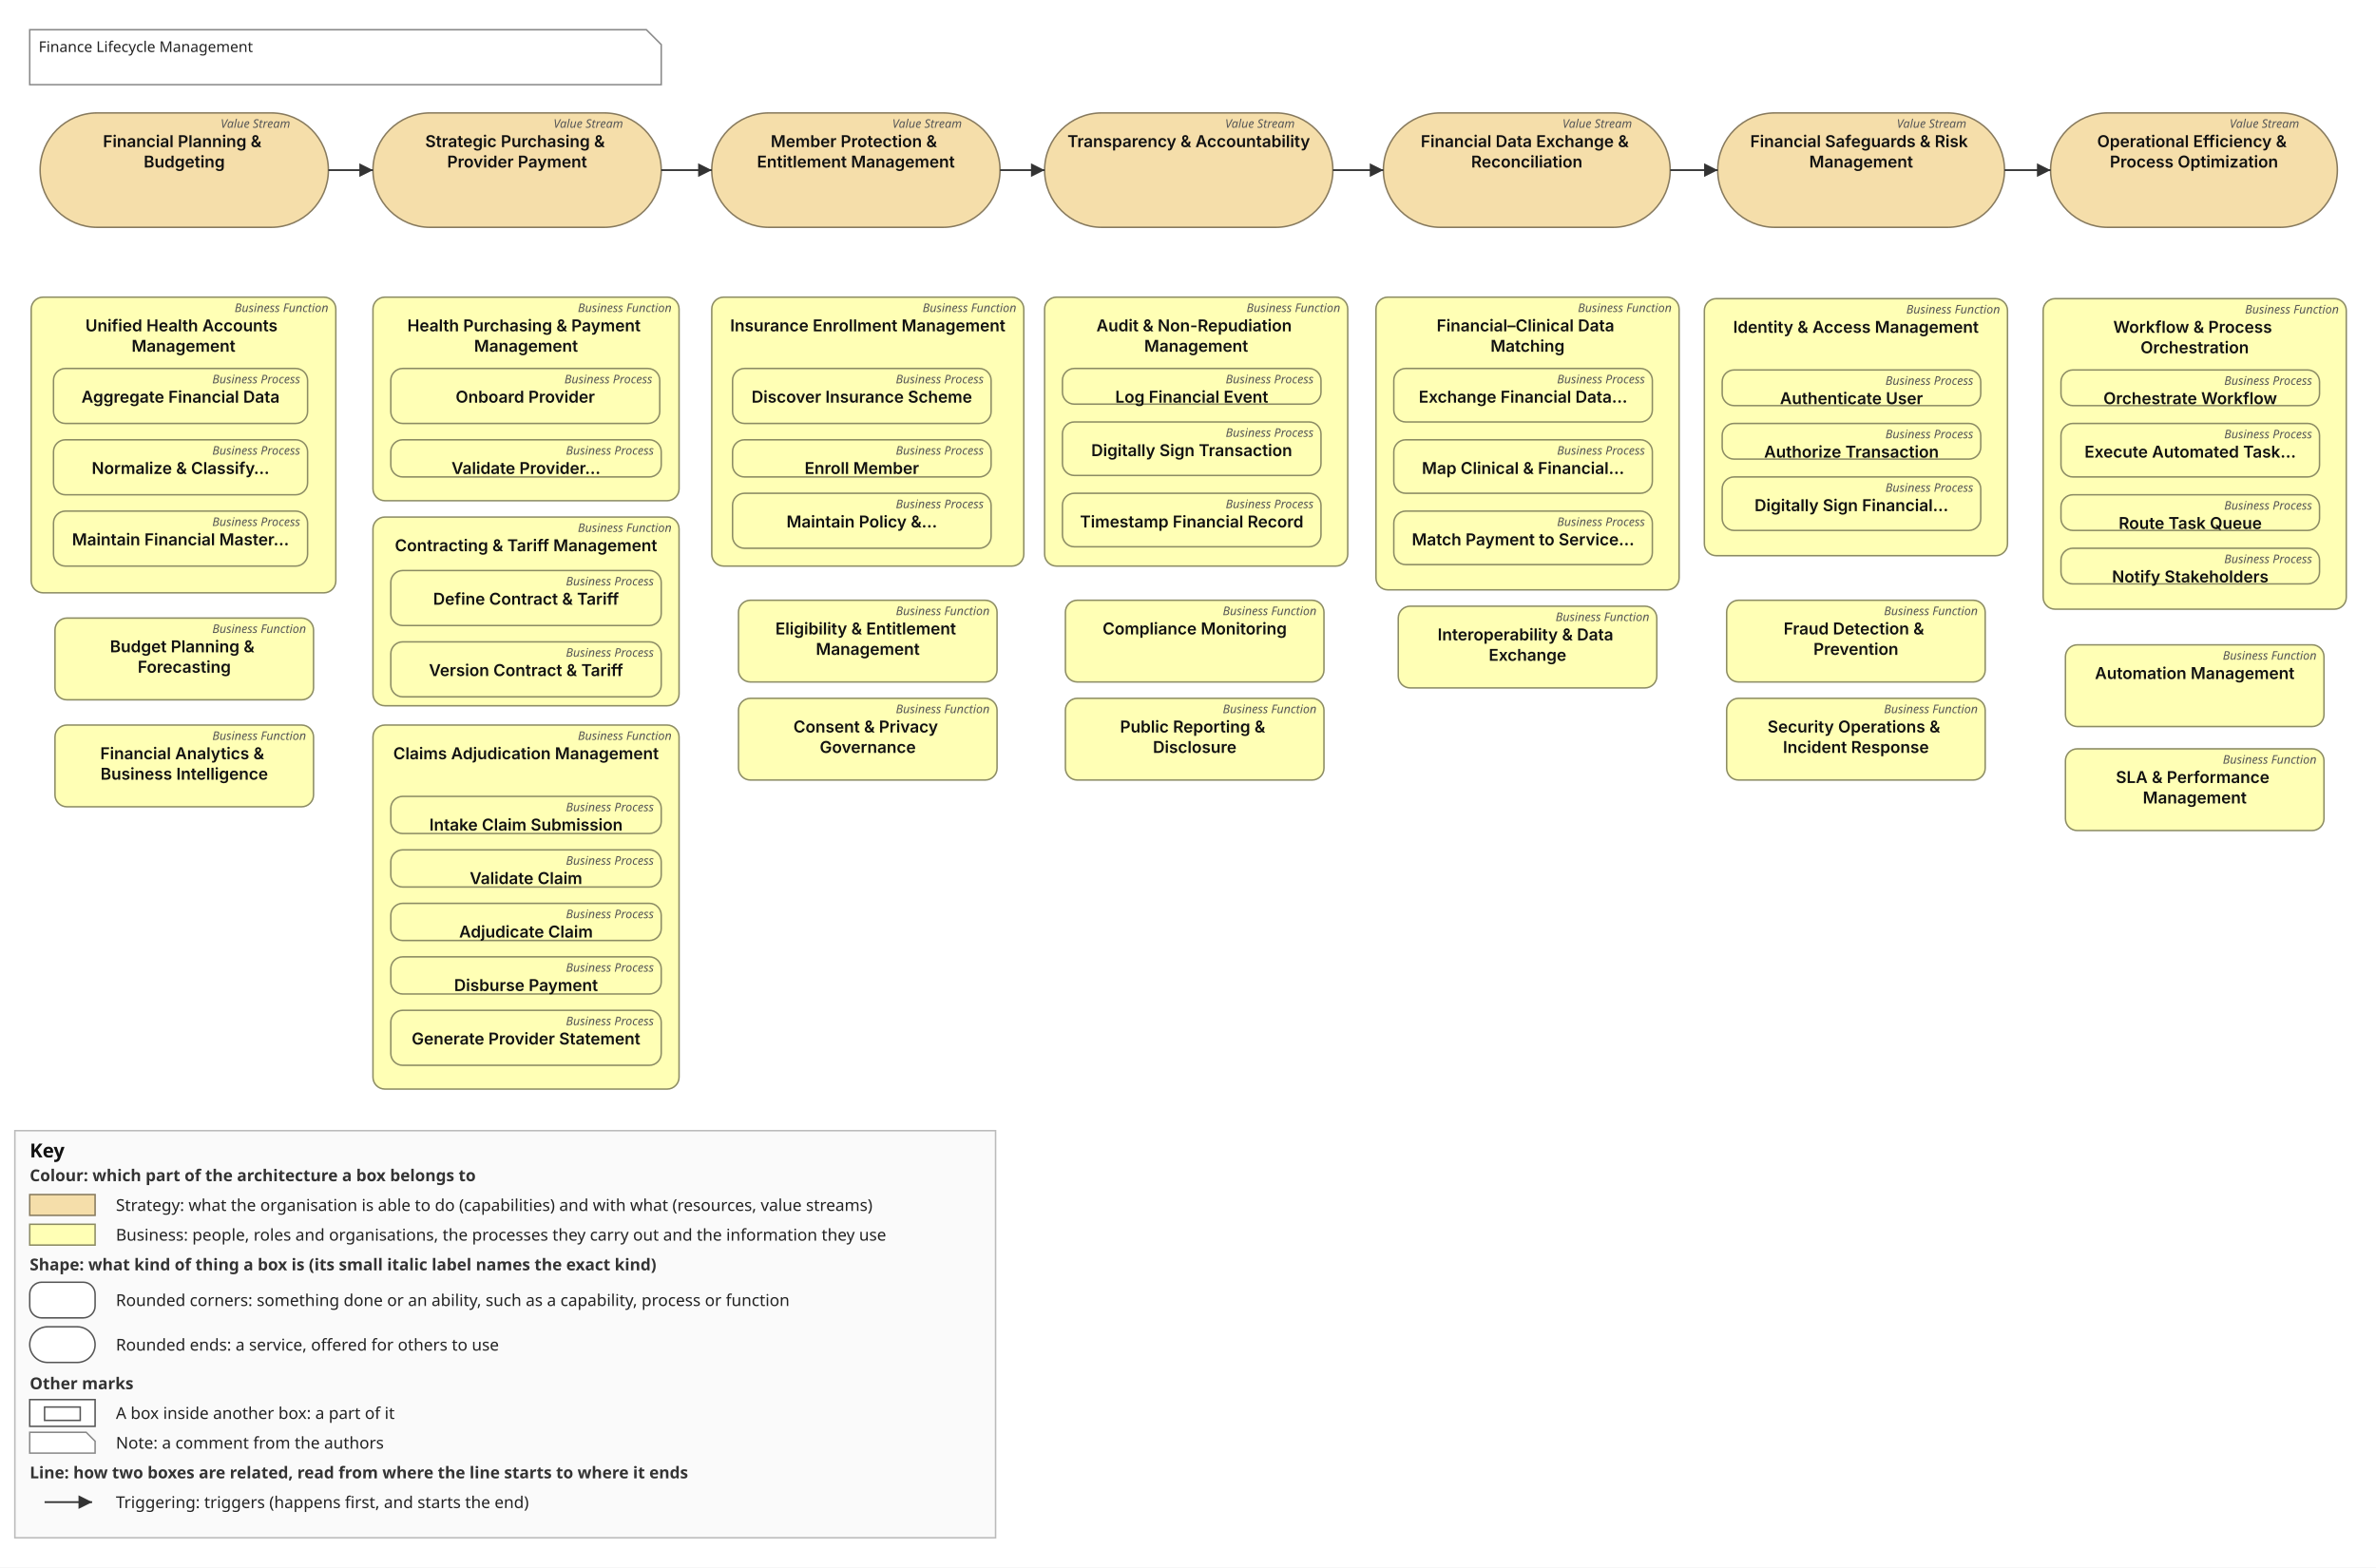
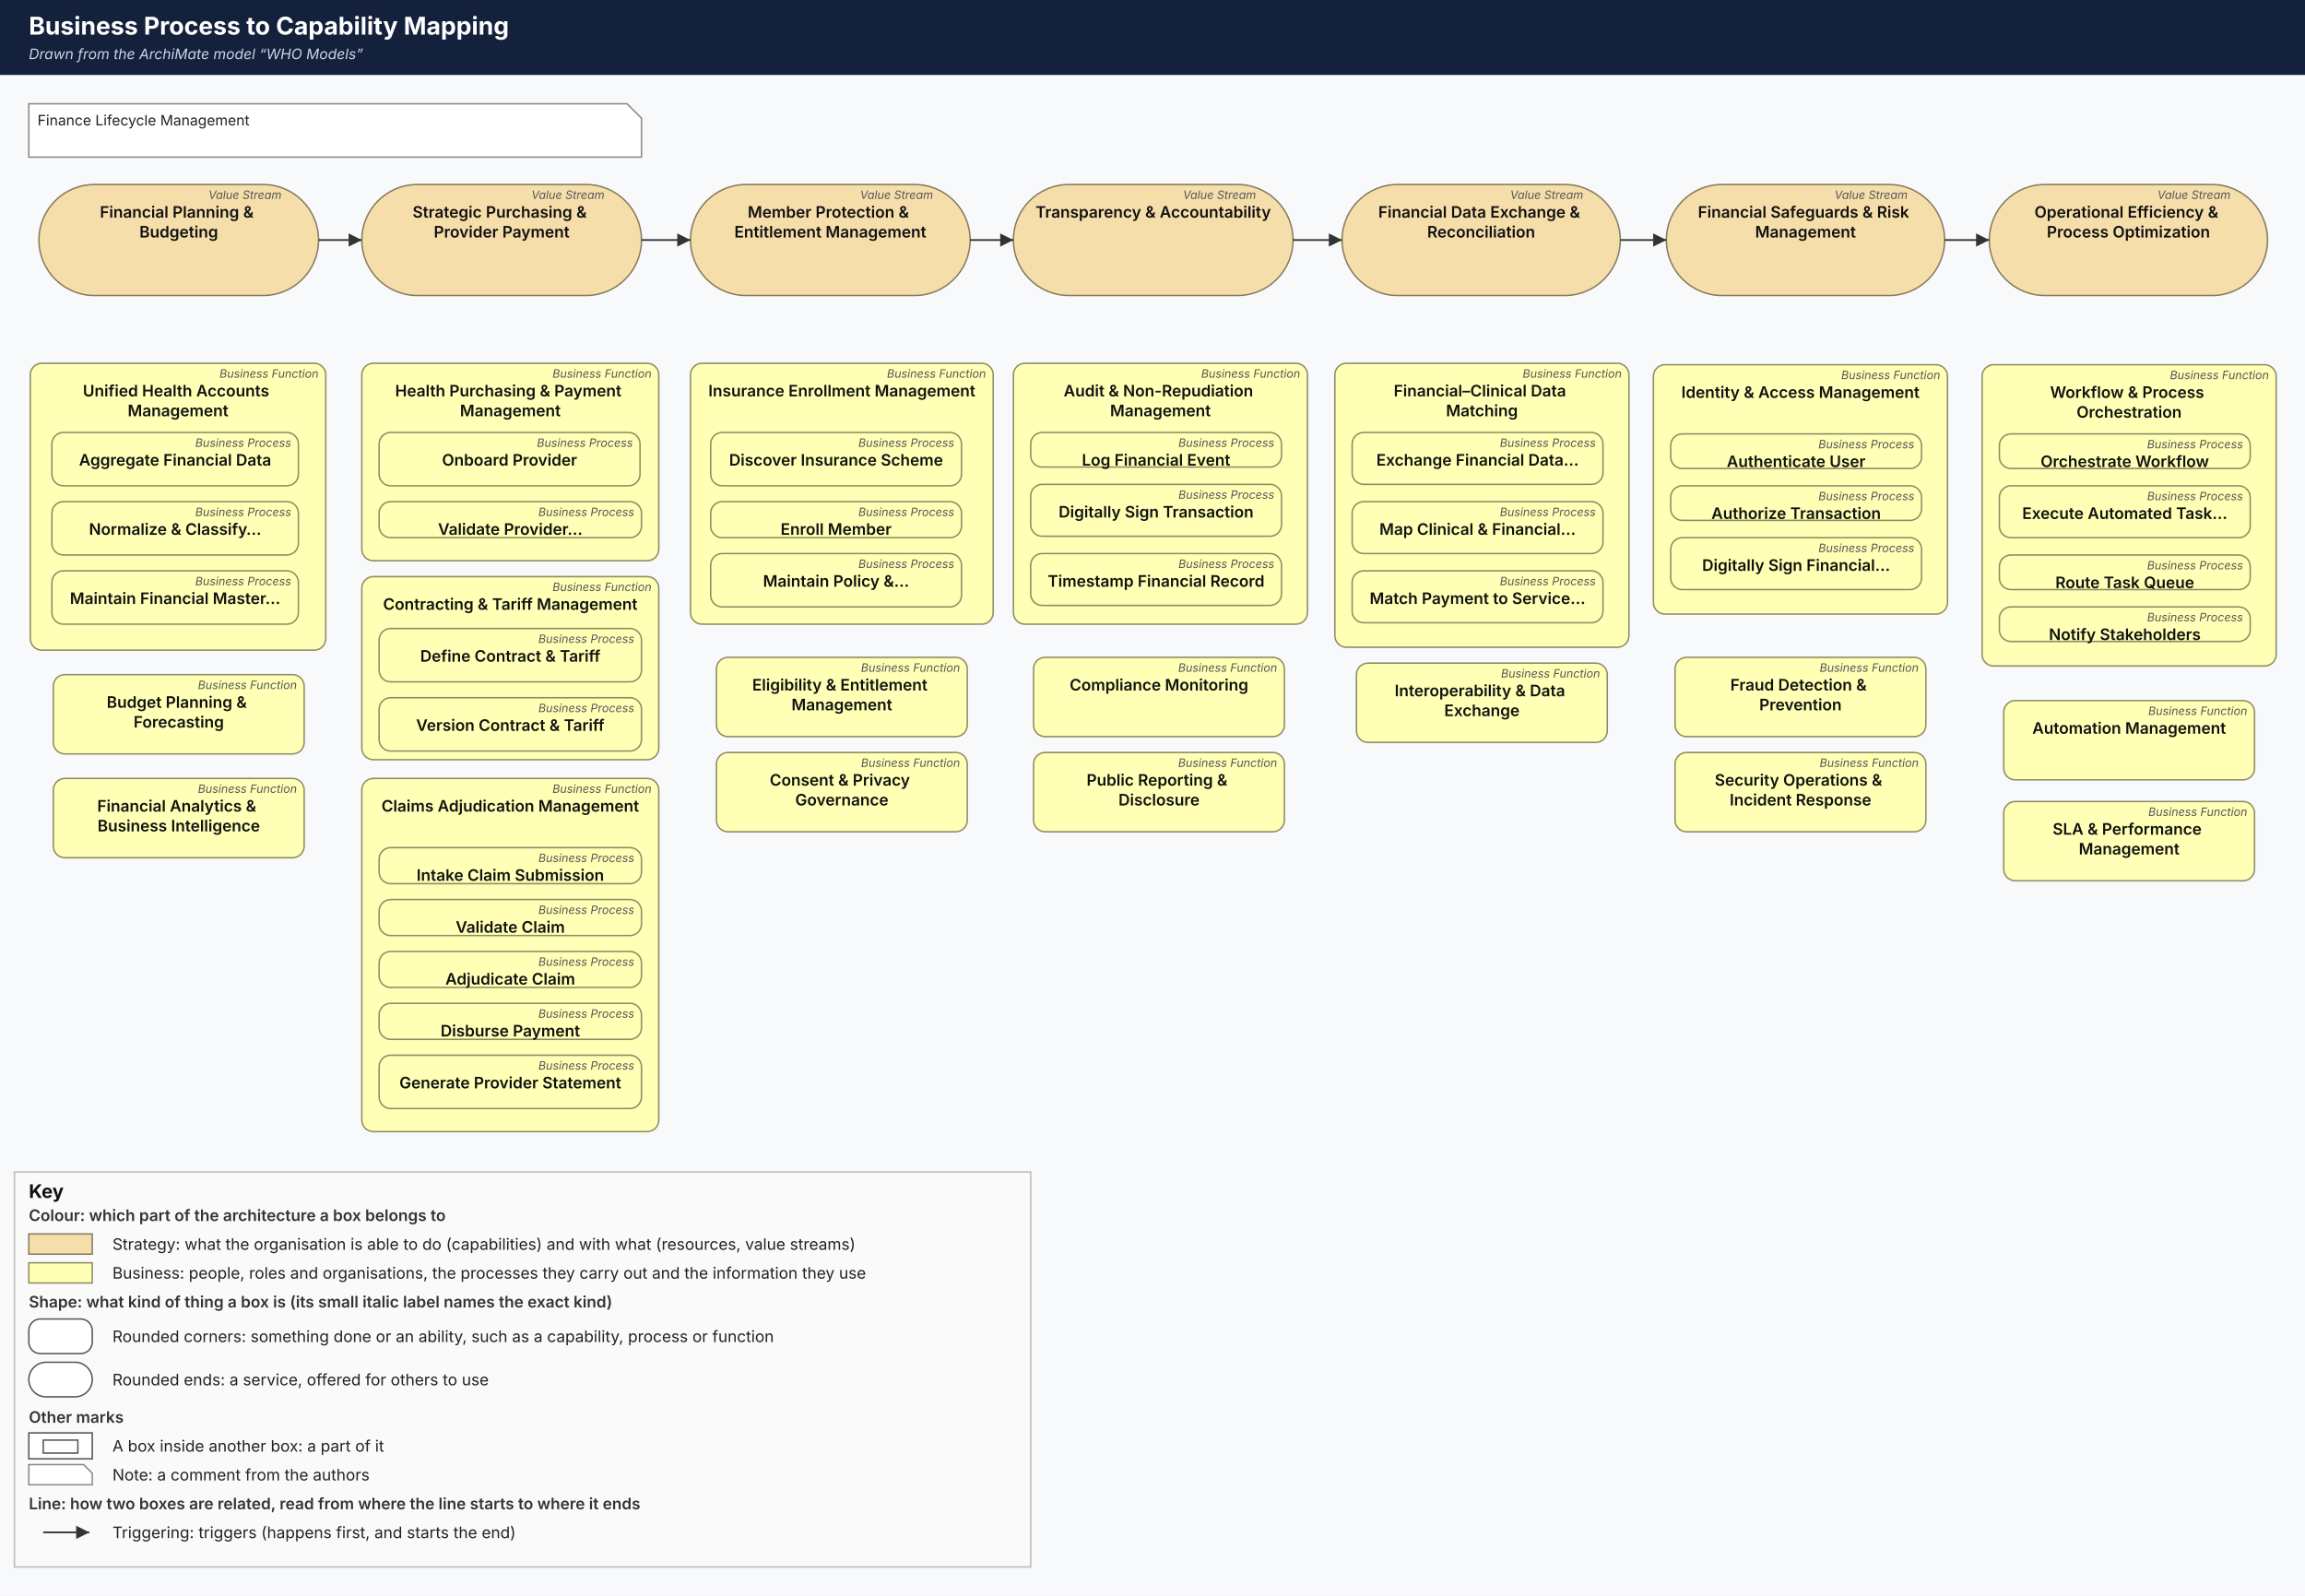
- <svg xmlns="http://www.w3.org/2000/svg" viewBox="61 136 1599 1055" width="1599" height="1055" role="img" aria-labelledby="av-title">
+ <svg xmlns="http://www.w3.org/2000/svg" viewBox="61 84 1599 1107" width="1599" height="1107" role="img" aria-labelledby="av-title">
  <style>
- .av-name{font:600 11px system-ui,-apple-system,"Segoe UI",sans-serif;fill:#111}
- .av-type{font:italic 8px system-ui,sans-serif;fill:#555}
- .av-group{font:600 11px system-ui,sans-serif;fill:#333}
- .av-note{font:10px system-ui,sans-serif;fill:#222}
- .av-key{font:11px system-ui,sans-serif;fill:#222}
- .av-keyh{font:600 11px system-ui,sans-serif;fill:#333}
- .av-keyt{font:700 13px system-ui,sans-serif;fill:#111}
- .av-rel{font:9px system-ui,sans-serif;fill:#333;paint-order:stroke;stroke:#fff;stroke-width:3px}
+ .av-name{font:600 11px Inter, "Segoe UI", system-ui, -apple-system, Helvetica, Arial, sans-serif;fill:#111}
+ .av-type{font:italic 8px Inter, "Segoe UI", system-ui, -apple-system, Helvetica, Arial, sans-serif;fill:#555}
+ .av-group{font:600 11px Inter, "Segoe UI", system-ui, -apple-system, Helvetica, Arial, sans-serif;fill:#333}
+ .av-note{font:10px Inter, "Segoe UI", system-ui, -apple-system, Helvetica, Arial, sans-serif;fill:#222}
+ .av-key{font:11px Inter, "Segoe UI", system-ui, -apple-system, Helvetica, Arial, sans-serif;fill:#222}
+ .av-keyh{font:600 11px Inter, "Segoe UI", system-ui, -apple-system, Helvetica, Arial, sans-serif;fill:#333}
+ .av-keyt{font:700 13px Inter, "Segoe UI", system-ui, -apple-system, Helvetica, Arial, sans-serif;fill:#111}
+ .av-rel{font:9px Inter, "Segoe UI", system-ui, -apple-system, Helvetica, Arial, sans-serif;fill:#333;paint-order:stroke;stroke:#fff;stroke-width:3px}
a:hover rect,a:hover polygon,a:focus rect,a:focus polygon{stroke:#06c;stroke-width:2.5}
</style>
  <defs>
    <marker id="arrow-open" viewBox="0 0 12 12" refX="11" refY="6" markerWidth="11" markerHeight="11" orient="auto-start-reverse" markerUnits="userSpaceOnUse">
      <path d="M1 1 L11 6 L1 11" fill="none" stroke="#333" stroke-width="1.3" />
    </marker>
    <marker id="arrow-filled" viewBox="0 0 12 12" refX="11" refY="6" markerWidth="11" markerHeight="11" orient="auto-start-reverse" markerUnits="userSpaceOnUse">
      <path d="M1 1 L11 6 L1 11 Z" fill="#333" />
    </marker>
    <marker id="arrow-small" viewBox="0 0 10 10" refX="9" refY="5" markerWidth="8" markerHeight="8" orient="auto-start-reverse" markerUnits="userSpaceOnUse">
      <path d="M1 1 L9 5 L1 9" fill="none" stroke="#333" stroke-width="1.2" />
    </marker>
    <marker id="triangle-hollow" viewBox="0 0 14 14" refX="13" refY="7" markerWidth="13" markerHeight="13" orient="auto-start-reverse" markerUnits="userSpaceOnUse">
      <path d="M1 1 L13 7 L1 13 Z" fill="#fff" stroke="#333" stroke-width="1.2" />
    </marker>
    <marker id="diamond-filled" viewBox="0 0 16 10" refX="1" refY="5" markerWidth="16" markerHeight="10" orient="auto-start-reverse" markerUnits="userSpaceOnUse">
      <path d="M1 5 L8 1 L15 5 L8 9 Z" fill="#333" />
    </marker>
    <marker id="diamond-hollow" viewBox="0 0 16 10" refX="1" refY="5" markerWidth="16" markerHeight="10" orient="auto-start-reverse" markerUnits="userSpaceOnUse">
      <path d="M1 5 L8 1 L15 5 L8 9 Z" fill="#fff" stroke="#333" stroke-width="1.2" />
    </marker>
    <marker id="dot" viewBox="0 0 8 8" refX="4" refY="4" markerWidth="7" markerHeight="7" orient="auto" markerUnits="userSpaceOnUse">
      <circle cx="4" cy="4" r="3.2" fill="#333" />
    </marker>
    <pattern id="missing" width="8" height="8" patternUnits="userSpaceOnUse" patternTransform="rotate(45)">
      <rect width="8" height="8" fill="#fff" />
      <line x1="0" y1="0" x2="0" y2="8" stroke="#d33" stroke-width="2" />
    </pattern>
  </defs>
-   <rect x="61" y="136" width="1599" height="1055" fill="#fff" />
+   <rect x="61" y="84" width="1599" height="1107" fill="#f8f9fb" />
+   <rect x="61" y="84" width="1599" height="52" fill="#14213d" />
+   <text x="81" y="108" style="font:700 17px Inter, &quot;Segoe UI&quot;, system-ui, -apple-system, Helvetica, Arial, sans-serif;fill:#fff">Business Process to Capability Mapping</text>
+   <text x="81" y="125" style="font:italic 10px Inter, &quot;Segoe UI&quot;, system-ui, -apple-system, Helvetica, Arial, sans-serif;fill:#c9d6e6">Drawn from the ArchiMate model “WHO Models”</text>
  <a href="../../../en/dpi-h-ra/archimate/0.2.0-draft.1/elements/financial-planning-budgeting/" target="_top">
    <rect x="88" y="212" width="194" height="77" rx="38.5" fill="#f5deaa" stroke="#877a5e" stroke-width="1" />
    <text class="av-type" x="256.333" y="222" text-anchor="end">Value Stream</text>
    <text class="av-name" x="185" y="235" text-anchor="middle">
      <tspan x="185" dy="0">Financial Planning &amp;</tspan>
      <tspan x="185" dy="13.75">Budgeting</tspan>
    </text>
  </a>
  <g class="av-n">
    <polygon points="81,156 496,156 506,166 506,193 81,193" fill="#ffffff" stroke="#888" />
    <text class="av-note" x="87" y="171">
      <tspan x="87" dy="0">Finance Lifecycle Management</tspan>
    </text>
  </g>
  <a href="../../../en/dpi-h-ra/archimate/0.2.0-draft.1/elements/strategic-purchasing-provider-payment/" target="_top">
    <rect x="312" y="212" width="194" height="77" rx="38.5" fill="#f5deaa" stroke="#877a5e" stroke-width="1" />
    <text class="av-type" x="480.333" y="222" text-anchor="end">Value Stream</text>
    <text class="av-name" x="409" y="235" text-anchor="middle">
      <tspan x="409" dy="0">Strategic Purchasing &amp;</tspan>
      <tspan x="409" dy="13.75">Provider Payment</tspan>
    </text>
  </a>
  <a href="../../../en/dpi-h-ra/archimate/0.2.0-draft.1/elements/member-protection-entitlement-management/" target="_top">
    <rect x="540" y="212" width="194" height="77" rx="38.5" fill="#f5deaa" stroke="#877a5e" stroke-width="1" />
    <text class="av-type" x="708.333" y="222" text-anchor="end">Value Stream</text>
    <text class="av-name" x="637" y="235" text-anchor="middle">
      <tspan x="637" dy="0">Member Protection &amp;</tspan>
      <tspan x="637" dy="13.75">Entitlement Management</tspan>
    </text>
  </a>
  <a href="../../../en/dpi-h-ra/archimate/0.2.0-draft.1/elements/transparency-accountability/" target="_top">
    <rect x="764" y="212" width="194" height="77" rx="38.5" fill="#f5deaa" stroke="#877a5e" stroke-width="1" />
    <text class="av-type" x="932.333" y="222" text-anchor="end">Value Stream</text>
    <text class="av-name" x="861" y="235" text-anchor="middle">
      <tspan x="861" dy="0">Transparency &amp; Accountability</tspan>
    </text>
  </a>
  <a href="../../../en/dpi-h-ra/archimate/0.2.0-draft.1/elements/health-purchasing-payment-management/" target="_top">
    <rect x="312" y="336" width="206" height="137" rx="8" fill="#ffffb5" stroke="#8c8c64" stroke-width="1" />
    <text class="av-type" x="513" y="346" text-anchor="end">Business Function</text>
    <text class="av-name" x="415" y="359" text-anchor="middle">
      <tspan x="415" dy="0">Health Purchasing &amp; Payment</tspan>
      <tspan x="415" dy="13.75">Management</tspan>
    </text>
  </a>
  <a href="../../../en/dpi-h-ra/archimate/0.2.0-draft.1/elements/onboard-provider/" target="_top">
    <rect x="324" y="384" width="181" height="37" rx="8" fill="#ffffb5" stroke="#8c8c64" stroke-width="1" />
    <text class="av-type" x="500" y="394" text-anchor="end">Business Process</text>
    <text class="av-name" x="414.5" y="407" text-anchor="middle">
      <tspan x="414.5" dy="0">Onboard Provider</tspan>
    </text>
  </a>
  <a href="../../../en/dpi-h-ra/archimate/0.2.0-draft.1/elements/validate-provider-credentials/" target="_top">
    <rect x="324" y="432" width="182" height="25" rx="8" fill="#ffffb5" stroke="#8c8c64" stroke-width="1" />
    <text class="av-type" x="501" y="442" text-anchor="end">Business Process</text>
    <text class="av-name" x="415" y="455" text-anchor="middle">
      <tspan x="415" dy="0">Validate Provider…</tspan>
    </text>
  </a>
  <a href="../../../en/dpi-h-ra/archimate/0.2.0-draft.1/elements/contracting-tariff-management/" target="_top">
    <rect x="312" y="484" width="206" height="127" rx="8" fill="#ffffb5" stroke="#8c8c64" stroke-width="1" />
    <text class="av-type" x="513" y="494" text-anchor="end">Business Function</text>
    <text class="av-name" x="415" y="507" text-anchor="middle">
      <tspan x="415" dy="0">Contracting &amp; Tariff Management</tspan>
    </text>
  </a>
  <a href="../../../en/dpi-h-ra/archimate/0.2.0-draft.1/elements/define-contract-tariff/" target="_top">
    <rect x="324" y="520" width="182" height="37" rx="8" fill="#ffffb5" stroke="#8c8c64" stroke-width="1" />
    <text class="av-type" x="501" y="530" text-anchor="end">Business Process</text>
    <text class="av-name" x="415" y="543" text-anchor="middle">
      <tspan x="415" dy="0">Define Contract &amp; Tariff</tspan>
    </text>
  </a>
  <a href="../../../en/dpi-h-ra/archimate/0.2.0-draft.1/elements/version-contract-tariff/" target="_top">
    <rect x="324" y="568" width="182" height="37" rx="8" fill="#ffffb5" stroke="#8c8c64" stroke-width="1" />
    <text class="av-type" x="501" y="578" text-anchor="end">Business Process</text>
    <text class="av-name" x="415" y="591" text-anchor="middle">
      <tspan x="415" dy="0">Version Contract &amp; Tariff</tspan>
    </text>
  </a>
  <a href="../../../en/dpi-h-ra/archimate/0.2.0-draft.1/elements/eligibility-entitlement-management/" target="_top">
    <rect x="558" y="540" width="174" height="55" rx="8" fill="#ffffb5" stroke="#8c8c64" stroke-width="1" />
    <text class="av-type" x="727" y="550" text-anchor="end">Business Function</text>
    <text class="av-name" x="645" y="563" text-anchor="middle">
      <tspan x="645" dy="0">Eligibility &amp; Entitlement</tspan>
      <tspan x="645" dy="13.75">Management</tspan>
    </text>
  </a>
  <a href="../../../en/dpi-h-ra/archimate/0.2.0-draft.1/elements/consent-privacy-governance/" target="_top">
    <rect x="558" y="606" width="174" height="55" rx="8" fill="#ffffb5" stroke="#8c8c64" stroke-width="1" />
    <text class="av-type" x="727" y="616" text-anchor="end">Business Function</text>
    <text class="av-name" x="645" y="629" text-anchor="middle">
      <tspan x="645" dy="0">Consent &amp; Privacy</tspan>
      <tspan x="645" dy="13.75">Governance</tspan>
    </text>
  </a>
  <a href="../../../en/dpi-h-ra/archimate/0.2.0-draft.1/elements/unified-health-accounts-management/" target="_top">
    <rect x="82" y="336" width="205" height="199" rx="8" fill="#ffffb5" stroke="#8c8c64" stroke-width="1" />
    <text class="av-type" x="282" y="346" text-anchor="end">Business Function</text>
    <text class="av-name" x="184.5" y="359" text-anchor="middle">
      <tspan x="184.5" dy="0">Unified Health Accounts</tspan>
      <tspan x="184.5" dy="13.75">Management</tspan>
    </text>
  </a>
  <a href="../../../en/dpi-h-ra/archimate/0.2.0-draft.1/elements/aggregate-financial-data/" target="_top">
    <rect x="97" y="384" width="171" height="37" rx="8" fill="#ffffb5" stroke="#8c8c64" stroke-width="1" />
    <text class="av-type" x="263" y="394" text-anchor="end">Business Process</text>
    <text class="av-name" x="182.5" y="407" text-anchor="middle">
      <tspan x="182.5" dy="0">Aggregate Financial Data</tspan>
    </text>
  </a>
  <a href="../../../en/dpi-h-ra/archimate/0.2.0-draft.1/elements/normalize-classify-financial-data/" target="_top">
    <rect x="97" y="432" width="171" height="37" rx="8" fill="#ffffb5" stroke="#8c8c64" stroke-width="1" />
    <text class="av-type" x="263" y="442" text-anchor="end">Business Process</text>
    <text class="av-name" x="182.5" y="455" text-anchor="middle">
      <tspan x="182.5" dy="0">Normalize &amp; Classify…</tspan>
    </text>
  </a>
  <a href="../../../en/dpi-h-ra/archimate/0.2.0-draft.1/elements/maintain-financial-master-data/" target="_top">
    <rect x="97" y="480" width="171" height="37" rx="8" fill="#ffffb5" stroke="#8c8c64" stroke-width="1" />
    <text class="av-type" x="263" y="490" text-anchor="end">Business Process</text>
    <text class="av-name" x="182.5" y="503" text-anchor="middle">
      <tspan x="182.5" dy="0">Maintain Financial Master…</tspan>
    </text>
  </a>
  <a href="../../../en/dpi-h-ra/archimate/0.2.0-draft.1/elements/insurance-enrollment-management/" target="_top">
    <rect x="540" y="336" width="210" height="181" rx="8" fill="#ffffb5" stroke="#8c8c64" stroke-width="1" />
    <text class="av-type" x="745" y="346" text-anchor="end">Business Function</text>
    <text class="av-name" x="645" y="359" text-anchor="middle">
      <tspan x="645" dy="0">Insurance Enrollment Management</tspan>
    </text>
  </a>
  <a href="../../../en/dpi-h-ra/archimate/0.2.0-draft.1/elements/discover-insurance-scheme/" target="_top">
    <rect x="554" y="384" width="174" height="37" rx="8" fill="#ffffb5" stroke="#8c8c64" stroke-width="1" />
    <text class="av-type" x="723" y="394" text-anchor="end">Business Process</text>
    <text class="av-name" x="641" y="407" text-anchor="middle">
      <tspan x="641" dy="0">Discover Insurance Scheme</tspan>
    </text>
  </a>
  <a href="../../../en/dpi-h-ra/archimate/0.2.0-draft.1/elements/enroll-member/" target="_top">
    <rect x="554" y="432" width="174" height="25" rx="8" fill="#ffffb5" stroke="#8c8c64" stroke-width="1" />
    <text class="av-type" x="723" y="442" text-anchor="end">Business Process</text>
    <text class="av-name" x="641" y="455" text-anchor="middle">
      <tspan x="641" dy="0">Enroll Member</tspan>
    </text>
  </a>
  <a href="../../../en/dpi-h-ra/archimate/0.2.0-draft.1/elements/maintain-policy-entitlements/" target="_top">
    <rect x="554" y="468" width="174" height="37" rx="8" fill="#ffffb5" stroke="#8c8c64" stroke-width="1" />
    <text class="av-type" x="723" y="478" text-anchor="end">Business Process</text>
    <text class="av-name" x="641" y="491" text-anchor="middle">
      <tspan x="641" dy="0">Maintain Policy &amp;…</tspan>
    </text>
  </a>
  <a href="../../../en/dpi-h-ra/archimate/0.2.0-draft.1/elements/audit-non-repudiation-management/" target="_top">
    <rect x="764" y="336" width="204" height="181" rx="8" fill="#ffffb5" stroke="#8c8c64" stroke-width="1" />
    <text class="av-type" x="963" y="346" text-anchor="end">Business Function</text>
    <text class="av-name" x="866" y="359" text-anchor="middle">
      <tspan x="866" dy="0">Audit &amp; Non-Repudiation</tspan>
      <tspan x="866" dy="13.75">Management</tspan>
    </text>
  </a>
  <a href="../../../en/dpi-h-ra/archimate/0.2.0-draft.1/elements/log-financial-event/" target="_top">
    <rect x="776" y="384" width="174" height="24" rx="8" fill="#ffffb5" stroke="#8c8c64" stroke-width="1" />
    <text class="av-type" x="945" y="394" text-anchor="end">Business Process</text>
    <text class="av-name" x="863" y="407" text-anchor="middle">
      <tspan x="863" dy="0">Log Financial Event</tspan>
    </text>
  </a>
  <a href="../../../en/dpi-h-ra/archimate/0.2.0-draft.1/elements/digitally-sign-transaction/" target="_top">
    <rect x="776" y="420" width="174" height="36" rx="8" fill="#ffffb5" stroke="#8c8c64" stroke-width="1" />
    <text class="av-type" x="945" y="430" text-anchor="end">Business Process</text>
    <text class="av-name" x="863" y="443" text-anchor="middle">
      <tspan x="863" dy="0">Digitally Sign Transaction</tspan>
    </text>
  </a>
  <a href="../../../en/dpi-h-ra/archimate/0.2.0-draft.1/elements/timestamp-financial-record/" target="_top">
    <rect x="776" y="468" width="174" height="36" rx="8" fill="#ffffb5" stroke="#8c8c64" stroke-width="1" />
    <text class="av-type" x="945" y="478" text-anchor="end">Business Process</text>
    <text class="av-name" x="863" y="491" text-anchor="middle">
      <tspan x="863" dy="0">Timestamp Financial Record</tspan>
    </text>
  </a>
  <a href="../../../en/dpi-h-ra/archimate/0.2.0-draft.1/elements/financial-data-exchange-reconciliation/" target="_top">
    <rect x="992" y="212" width="193" height="77" rx="38.5" fill="#f5deaa" stroke="#877a5e" stroke-width="1" />
    <text class="av-type" x="1159.333" y="222" text-anchor="end">Value Stream</text>
    <text class="av-name" x="1088.5" y="235" text-anchor="middle">
      <tspan x="1088.5" dy="0">Financial Data Exchange &amp;</tspan>
      <tspan x="1088.5" dy="13.75">Reconciliation</tspan>
    </text>
  </a>
  <a href="../../../en/dpi-h-ra/archimate/0.2.0-draft.1/elements/budget-planning-forecasting/" target="_top">
    <rect x="98" y="552" width="174" height="55" rx="8" fill="#ffffb5" stroke="#8c8c64" stroke-width="1" />
    <text class="av-type" x="267" y="562" text-anchor="end">Business Function</text>
    <text class="av-name" x="185" y="575" text-anchor="middle">
      <tspan x="185" dy="0">Budget Planning &amp;</tspan>
      <tspan x="185" dy="13.75">Forecasting</tspan>
    </text>
  </a>
  <a href="../../../en/dpi-h-ra/archimate/0.2.0-draft.1/elements/financial-analytics-business-intelligence/" target="_top">
    <rect x="98" y="624" width="174" height="55" rx="8" fill="#ffffb5" stroke="#8c8c64" stroke-width="1" />
    <text class="av-type" x="267" y="634" text-anchor="end">Business Function</text>
    <text class="av-name" x="185" y="647" text-anchor="middle">
      <tspan x="185" dy="0">Financial Analytics &amp;</tspan>
      <tspan x="185" dy="13.75">Business Intelligence</tspan>
    </text>
  </a>
  <a href="../../../en/dpi-h-ra/archimate/0.2.0-draft.1/elements/financial-clinical-data-matching/" target="_top">
    <rect x="987" y="336" width="204" height="197" rx="8" fill="#ffffb5" stroke="#8c8c64" stroke-width="1" />
    <text class="av-type" x="1186" y="346" text-anchor="end">Business Function</text>
    <text class="av-name" x="1089" y="359" text-anchor="middle">
      <tspan x="1089" dy="0">Financial–Clinical Data</tspan>
      <tspan x="1089" dy="13.75">Matching</tspan>
    </text>
  </a>
  <a href="../../../en/dpi-h-ra/archimate/0.2.0-draft.1/elements/exchange-financial-data-via-api/" target="_top">
    <rect x="999" y="384" width="174" height="36" rx="8" fill="#ffffb5" stroke="#8c8c64" stroke-width="1" />
    <text class="av-type" x="1168" y="394" text-anchor="end">Business Process</text>
    <text class="av-name" x="1086" y="407" text-anchor="middle">
      <tspan x="1086" dy="0">Exchange Financial Data…</tspan>
    </text>
  </a>
  <a href="../../../en/dpi-h-ra/archimate/0.2.0-draft.1/elements/map-clinical-financial-codes/" target="_top">
    <rect x="999" y="432" width="174" height="36" rx="8" fill="#ffffb5" stroke="#8c8c64" stroke-width="1" />
    <text class="av-type" x="1168" y="442" text-anchor="end">Business Process</text>
    <text class="av-name" x="1086" y="455" text-anchor="middle">
      <tspan x="1086" dy="0">Map Clinical &amp; Financial…</tspan>
    </text>
  </a>
  <a href="../../../en/dpi-h-ra/archimate/0.2.0-draft.1/elements/match-payment-to-service-record/" target="_top">
    <rect x="999" y="480" width="174" height="36" rx="8" fill="#ffffb5" stroke="#8c8c64" stroke-width="1" />
    <text class="av-type" x="1168" y="490" text-anchor="end">Business Process</text>
    <text class="av-name" x="1086" y="503" text-anchor="middle">
      <tspan x="1086" dy="0">Match Payment to Service…</tspan>
    </text>
  </a>
  <a href="../../../en/dpi-h-ra/archimate/0.2.0-draft.1/elements/interoperability-data-exchange/" target="_top">
    <rect x="1002" y="544" width="174" height="55" rx="8" fill="#ffffb5" stroke="#8c8c64" stroke-width="1" />
    <text class="av-type" x="1171" y="554" text-anchor="end">Business Function</text>
    <text class="av-name" x="1089" y="567" text-anchor="middle">
      <tspan x="1089" dy="0">Interoperability &amp; Data</tspan>
      <tspan x="1089" dy="13.75">Exchange</tspan>
    </text>
  </a>
  <a href="../../../en/dpi-h-ra/archimate/0.2.0-draft.1/elements/financial-safeguards-risk-management/" target="_top">
    <rect x="1217" y="212" width="193" height="77" rx="38.5" fill="#f5deaa" stroke="#877a5e" stroke-width="1" />
    <text class="av-type" x="1384.333" y="222" text-anchor="end">Value Stream</text>
    <text class="av-name" x="1313.5" y="235" text-anchor="middle">
      <tspan x="1313.5" dy="0">Financial Safeguards &amp; Risk</tspan>
      <tspan x="1313.5" dy="13.75">Management</tspan>
    </text>
  </a>
  <a href="../../../en/dpi-h-ra/archimate/0.2.0-draft.1/elements/operational-efficiency-process-optimization/" target="_top">
    <rect x="1441" y="212" width="193" height="77" rx="38.5" fill="#f5deaa" stroke="#877a5e" stroke-width="1" />
    <text class="av-type" x="1608.333" y="222" text-anchor="end">Value Stream</text>
    <text class="av-name" x="1537.5" y="235" text-anchor="middle">
      <tspan x="1537.5" dy="0">Operational Efficiency &amp;</tspan>
      <tspan x="1537.5" dy="13.75">Process Optimization</tspan>
    </text>
  </a>
  <a href="../../../en/dpi-h-ra/archimate/0.2.0-draft.1/elements/claims-adjudication-management/" target="_top">
    <rect x="312" y="624" width="206" height="245" rx="8" fill="#ffffb5" stroke="#8c8c64" stroke-width="1" />
    <text class="av-type" x="513" y="634" text-anchor="end">Business Function</text>
    <text class="av-name" x="415" y="647" text-anchor="middle">
      <tspan x="415" dy="0">Claims Adjudication Management</tspan>
    </text>
  </a>
  <a href="../../../en/dpi-h-ra/archimate/0.2.0-draft.1/elements/intake-claim-submission/" target="_top">
    <rect x="324" y="672" width="182" height="25" rx="8" fill="#ffffb5" stroke="#8c8c64" stroke-width="1" />
    <text class="av-type" x="501" y="682" text-anchor="end">Business Process</text>
    <text class="av-name" x="415" y="695" text-anchor="middle">
      <tspan x="415" dy="0">Intake Claim Submission</tspan>
    </text>
  </a>
  <a href="../../../en/dpi-h-ra/archimate/0.2.0-draft.1/elements/validate-claim/" target="_top">
    <rect x="324" y="708" width="182" height="25" rx="8" fill="#ffffb5" stroke="#8c8c64" stroke-width="1" />
    <text class="av-type" x="501" y="718" text-anchor="end">Business Process</text>
    <text class="av-name" x="415" y="731" text-anchor="middle">
      <tspan x="415" dy="0">Validate Claim</tspan>
    </text>
  </a>
  <a href="../../../en/dpi-h-ra/archimate/0.2.0-draft.1/elements/adjudicate-claim/" target="_top">
    <rect x="324" y="744" width="182" height="25" rx="8" fill="#ffffb5" stroke="#8c8c64" stroke-width="1" />
    <text class="av-type" x="501" y="754" text-anchor="end">Business Process</text>
    <text class="av-name" x="415" y="767" text-anchor="middle">
      <tspan x="415" dy="0">Adjudicate Claim</tspan>
    </text>
  </a>
  <a href="../../../en/dpi-h-ra/archimate/0.2.0-draft.1/elements/disburse-payment/" target="_top">
    <rect x="324" y="780" width="182" height="25" rx="8" fill="#ffffb5" stroke="#8c8c64" stroke-width="1" />
    <text class="av-type" x="501" y="790" text-anchor="end">Business Process</text>
    <text class="av-name" x="415" y="803" text-anchor="middle">
      <tspan x="415" dy="0">Disburse Payment</tspan>
    </text>
  </a>
  <a href="../../../en/dpi-h-ra/archimate/0.2.0-draft.1/elements/generate-provider-statement/" target="_top">
    <rect x="324" y="816" width="182" height="37" rx="8" fill="#ffffb5" stroke="#8c8c64" stroke-width="1" />
    <text class="av-type" x="501" y="826" text-anchor="end">Business Process</text>
    <text class="av-name" x="415" y="839" text-anchor="middle">
      <tspan x="415" dy="0">Generate Provider Statement</tspan>
    </text>
  </a>
  <a href="../../../en/dpi-h-ra/archimate/0.2.0-draft.1/elements/compliance-monitoring/" target="_top">
    <rect x="778" y="540" width="174" height="55" rx="8" fill="#ffffb5" stroke="#8c8c64" stroke-width="1" />
    <text class="av-type" x="947" y="550" text-anchor="end">Business Function</text>
    <text class="av-name" x="865" y="563" text-anchor="middle">
      <tspan x="865" dy="0">Compliance Monitoring</tspan>
    </text>
  </a>
  <a href="../../../en/dpi-h-ra/archimate/0.2.0-draft.1/elements/public-reporting-disclosure/" target="_top">
    <rect x="778" y="606" width="174" height="55" rx="8" fill="#ffffb5" stroke="#8c8c64" stroke-width="1" />
    <text class="av-type" x="947" y="616" text-anchor="end">Business Function</text>
    <text class="av-name" x="865" y="629" text-anchor="middle">
      <tspan x="865" dy="0">Public Reporting &amp;</tspan>
      <tspan x="865" dy="13.75">Disclosure</tspan>
    </text>
  </a>
  <a href="../../../en/dpi-h-ra/archimate/0.2.0-draft.1/elements/identity-access-management/" target="_top">
    <rect x="1208" y="337" width="204" height="173" rx="8" fill="#ffffb5" stroke="#8c8c64" stroke-width="1" />
    <text class="av-type" x="1407" y="347" text-anchor="end">Business Function</text>
    <text class="av-name" x="1310" y="360" text-anchor="middle">
      <tspan x="1310" dy="0">Identity &amp; Access Management</tspan>
    </text>
  </a>
  <a href="../../../en/dpi-h-ra/archimate/0.2.0-draft.1/elements/authenticate-user/" target="_top">
    <rect x="1220" y="385" width="174" height="24" rx="8" fill="#ffffb5" stroke="#8c8c64" stroke-width="1" />
    <text class="av-type" x="1389" y="395" text-anchor="end">Business Process</text>
    <text class="av-name" x="1307" y="408" text-anchor="middle">
      <tspan x="1307" dy="0">Authenticate User</tspan>
    </text>
  </a>
  <a href="../../../en/dpi-h-ra/archimate/0.2.0-draft.1/elements/authorize-transaction/" target="_top">
    <rect x="1220" y="421" width="174" height="24" rx="8" fill="#ffffb5" stroke="#8c8c64" stroke-width="1" />
    <text class="av-type" x="1389" y="431" text-anchor="end">Business Process</text>
    <text class="av-name" x="1307" y="444" text-anchor="middle">
      <tspan x="1307" dy="0">Authorize Transaction</tspan>
    </text>
  </a>
  <a href="../../../en/dpi-h-ra/archimate/0.2.0-draft.1/elements/digitally-sign-financial-event/" target="_top">
    <rect x="1220" y="457" width="174" height="36" rx="8" fill="#ffffb5" stroke="#8c8c64" stroke-width="1" />
    <text class="av-type" x="1389" y="467" text-anchor="end">Business Process</text>
    <text class="av-name" x="1307" y="480" text-anchor="middle">
      <tspan x="1307" dy="0">Digitally Sign Financial…</tspan>
    </text>
  </a>
  <a href="../../../en/dpi-h-ra/archimate/0.2.0-draft.1/elements/fraud-detection-prevention/" target="_top">
    <rect x="1223" y="540" width="174" height="55" rx="8" fill="#ffffb5" stroke="#8c8c64" stroke-width="1" />
    <text class="av-type" x="1392" y="550" text-anchor="end">Business Function</text>
    <text class="av-name" x="1310" y="563" text-anchor="middle">
      <tspan x="1310" dy="0">Fraud Detection &amp;</tspan>
      <tspan x="1310" dy="13.75">Prevention</tspan>
    </text>
  </a>
  <a href="../../../en/dpi-h-ra/archimate/0.2.0-draft.1/elements/security-operations-incident-response/" target="_top">
    <rect x="1223" y="606" width="174" height="55" rx="8" fill="#ffffb5" stroke="#8c8c64" stroke-width="1" />
    <text class="av-type" x="1392" y="616" text-anchor="end">Business Function</text>
    <text class="av-name" x="1310" y="629" text-anchor="middle">
      <tspan x="1310" dy="0">Security Operations &amp;</tspan>
      <tspan x="1310" dy="13.75">Incident Response</tspan>
    </text>
  </a>
  <a href="../../../en/dpi-h-ra/archimate/0.2.0-draft.1/elements/workflow-process-orchestration/" target="_top">
    <rect x="1436" y="337" width="204" height="209" rx="8" fill="#ffffb5" stroke="#8c8c64" stroke-width="1" />
    <text class="av-type" x="1635" y="347" text-anchor="end">Business Function</text>
    <text class="av-name" x="1538" y="360" text-anchor="middle">
      <tspan x="1538" dy="0">Workflow &amp; Process</tspan>
      <tspan x="1538" dy="13.75">Orchestration</tspan>
    </text>
  </a>
  <a href="../../../en/dpi-h-ra/archimate/0.2.0-draft.1/elements/orchestrate-workflow/" target="_top">
    <rect x="1448" y="385" width="174" height="24" rx="8" fill="#ffffb5" stroke="#8c8c64" stroke-width="1" />
    <text class="av-type" x="1617" y="395" text-anchor="end">Business Process</text>
    <text class="av-name" x="1535" y="408" text-anchor="middle">
      <tspan x="1535" dy="0">Orchestrate Workflow</tspan>
    </text>
  </a>
  <a href="../../../en/dpi-h-ra/archimate/0.2.0-draft.1/elements/execute-automated-task-rpa/" target="_top">
    <rect x="1448" y="421" width="174" height="36" rx="8" fill="#ffffb5" stroke="#8c8c64" stroke-width="1" />
    <text class="av-type" x="1617" y="431" text-anchor="end">Business Process</text>
    <text class="av-name" x="1535" y="444" text-anchor="middle">
      <tspan x="1535" dy="0">Execute Automated Task…</tspan>
    </text>
  </a>
  <a href="../../../en/dpi-h-ra/archimate/0.2.0-draft.1/elements/route-task-queue/" target="_top">
    <rect x="1448" y="469" width="174" height="24" rx="8" fill="#ffffb5" stroke="#8c8c64" stroke-width="1" />
    <text class="av-type" x="1617" y="479" text-anchor="end">Business Process</text>
    <text class="av-name" x="1535" y="492" text-anchor="middle">
      <tspan x="1535" dy="0">Route Task Queue</tspan>
    </text>
  </a>
  <a href="../../../en/dpi-h-ra/archimate/0.2.0-draft.1/elements/notify-stakeholders/" target="_top">
    <rect x="1448" y="505" width="174" height="24" rx="8" fill="#ffffb5" stroke="#8c8c64" stroke-width="1" />
    <text class="av-type" x="1617" y="515" text-anchor="end">Business Process</text>
    <text class="av-name" x="1535" y="528" text-anchor="middle">
      <tspan x="1535" dy="0">Notify Stakeholders</tspan>
    </text>
  </a>
  <a href="../../../en/dpi-h-ra/archimate/0.2.0-draft.1/elements/automation-management/" target="_top">
    <rect x="1451" y="570" width="174" height="55" rx="8" fill="#ffffb5" stroke="#8c8c64" stroke-width="1" />
    <text class="av-type" x="1620" y="580" text-anchor="end">Business Function</text>
    <text class="av-name" x="1538" y="593" text-anchor="middle">
      <tspan x="1538" dy="0">Automation Management</tspan>
    </text>
  </a>
  <a href="../../../en/dpi-h-ra/archimate/0.2.0-draft.1/elements/sla-performance-management/" target="_top">
    <rect x="1451" y="640" width="174" height="55" rx="8" fill="#ffffb5" stroke="#8c8c64" stroke-width="1" />
    <text class="av-type" x="1620" y="650" text-anchor="end">Business Function</text>
    <text class="av-name" x="1538" y="663" text-anchor="middle">
      <tspan x="1538" dy="0">SLA &amp; Performance</tspan>
      <tspan x="1538" dy="13.75">Management</tspan>
    </text>
  </a>
  <a href="../../../en/dpi-h-ra/archimate/0.2.0-draft.1/relationships/id-5754a4cfbb344403bd1d7f38b004a00d/" target="_top">
    <path d="M282 250.5 L312 250.5" fill="none" stroke="#333" stroke-width="1.2" marker-end="url(#arrow-filled)" />
    <path d="M282 250.5 L312 250.5" fill="none" stroke="transparent" stroke-width="8" />
  </a>
  <a href="../../../en/dpi-h-ra/archimate/0.2.0-draft.1/relationships/id-539e511324f543cab0e3a5a243e8345d/" target="_top">
    <path d="M506 250.5 L540 250.5" fill="none" stroke="#333" stroke-width="1.2" marker-end="url(#arrow-filled)" />
    <path d="M506 250.5 L540 250.5" fill="none" stroke="transparent" stroke-width="8" />
  </a>
  <a href="../../../en/dpi-h-ra/archimate/0.2.0-draft.1/relationships/id-2dc4c0b5e7d34b2782f2c6c057f14f65/" target="_top">
    <path d="M734 250.5 L764 250.5" fill="none" stroke="#333" stroke-width="1.2" marker-end="url(#arrow-filled)" />
    <path d="M734 250.5 L764 250.5" fill="none" stroke="transparent" stroke-width="8" />
  </a>
  <a href="../../../en/dpi-h-ra/archimate/0.2.0-draft.1/relationships/id-3a138ba79dc24380a771054f9418930b/" target="_top">
    <path d="M958 250.5 L992 250.5" fill="none" stroke="#333" stroke-width="1.2" marker-end="url(#arrow-filled)" />
    <path d="M958 250.5 L992 250.5" fill="none" stroke="transparent" stroke-width="8" />
  </a>
  <a href="../../../en/dpi-h-ra/archimate/0.2.0-draft.1/relationships/id-05f294d176b2461198ba5843f4e3eadd/" target="_top">
    <path d="M1185 250.5 L1217 250.5" fill="none" stroke="#333" stroke-width="1.2" marker-end="url(#arrow-filled)" />
    <path d="M1185 250.5 L1217 250.5" fill="none" stroke="transparent" stroke-width="8" />
  </a>
  <a href="../../../en/dpi-h-ra/archimate/0.2.0-draft.1/relationships/id-a35675b13a414ec88384826855b69561/" target="_top">
    <path d="M1410 250.5 L1441 250.5" fill="none" stroke="#333" stroke-width="1.2" marker-end="url(#arrow-filled)" />
    <path d="M1410 250.5 L1441 250.5" fill="none" stroke="transparent" stroke-width="8" />
  </a>
  <g class="av-legend">
-     <rect x="71" y="897" width="660" height="274" fill="#fafafa" stroke="#bbb" />
+     <rect x="71" y="897" width="705" height="274" fill="#fafafa" stroke="#bbb" />
    <text class="av-keyt" x="81" y="915">Key</text>
    <text class="av-keyh" x="81" y="931">Colour: which part of the architecture a box belongs to</text>
    <rect x="81" y="940" width="44" height="14" fill="#f5deaa" stroke="#877a5e" />
    <text class="av-key" x="139" y="951">Strategy: what the organisation is able to do (capabilities) and with what (resources, value streams)</text>
    <rect x="81" y="960" width="44" height="14" fill="#ffffb5" stroke="#8c8c64" />
    <text class="av-key" x="139" y="971">Business: people, roles and organisations, the processes they carry out and the information they use</text>
    <text class="av-keyh" x="81" y="991">Shape: what kind of thing a box is (its small italic label names the exact kind)</text>
    <rect x="81" y="999" width="44" height="24" rx="8" fill="#fff" stroke="#555" />
    <text class="av-key" x="139" y="1015">Rounded corners: something done or an ability, such as a capability, process or function</text>
    <rect x="81" y="1029" width="44" height="24" rx="12" fill="#fff" stroke="#555" />
    <text class="av-key" x="139" y="1045">Rounded ends: a service, offered for others to use</text>
    <text class="av-keyh" x="81" y="1071">Other marks</text>
    <rect x="81" y="1078" width="44" height="18" fill="#fff" stroke="#555" />
    <rect x="91" y="1083" width="24" height="9" fill="#fff" stroke="#555" />
    <text class="av-key" x="139" y="1091">A box inside another box: a part of it</text>
    <polygon points="81,1100 119,1100 125,1106 125,1114 81,1114" fill="#fff" stroke="#888" />
    <text class="av-key" x="139" y="1111">Note: a comment from the authors</text>
    <text class="av-keyh" x="81" y="1131">Line: how two boxes are related, read from where the line starts to where it ends</text>
    <path d="M91 1147 L123 1147" fill="none" stroke="#333" stroke-width="1.2" marker-end="url(#arrow-filled)" />
    <text class="av-key" x="139" y="1151">Triggering: triggers (happens first, and starts the end)</text>
  </g>
</svg>
